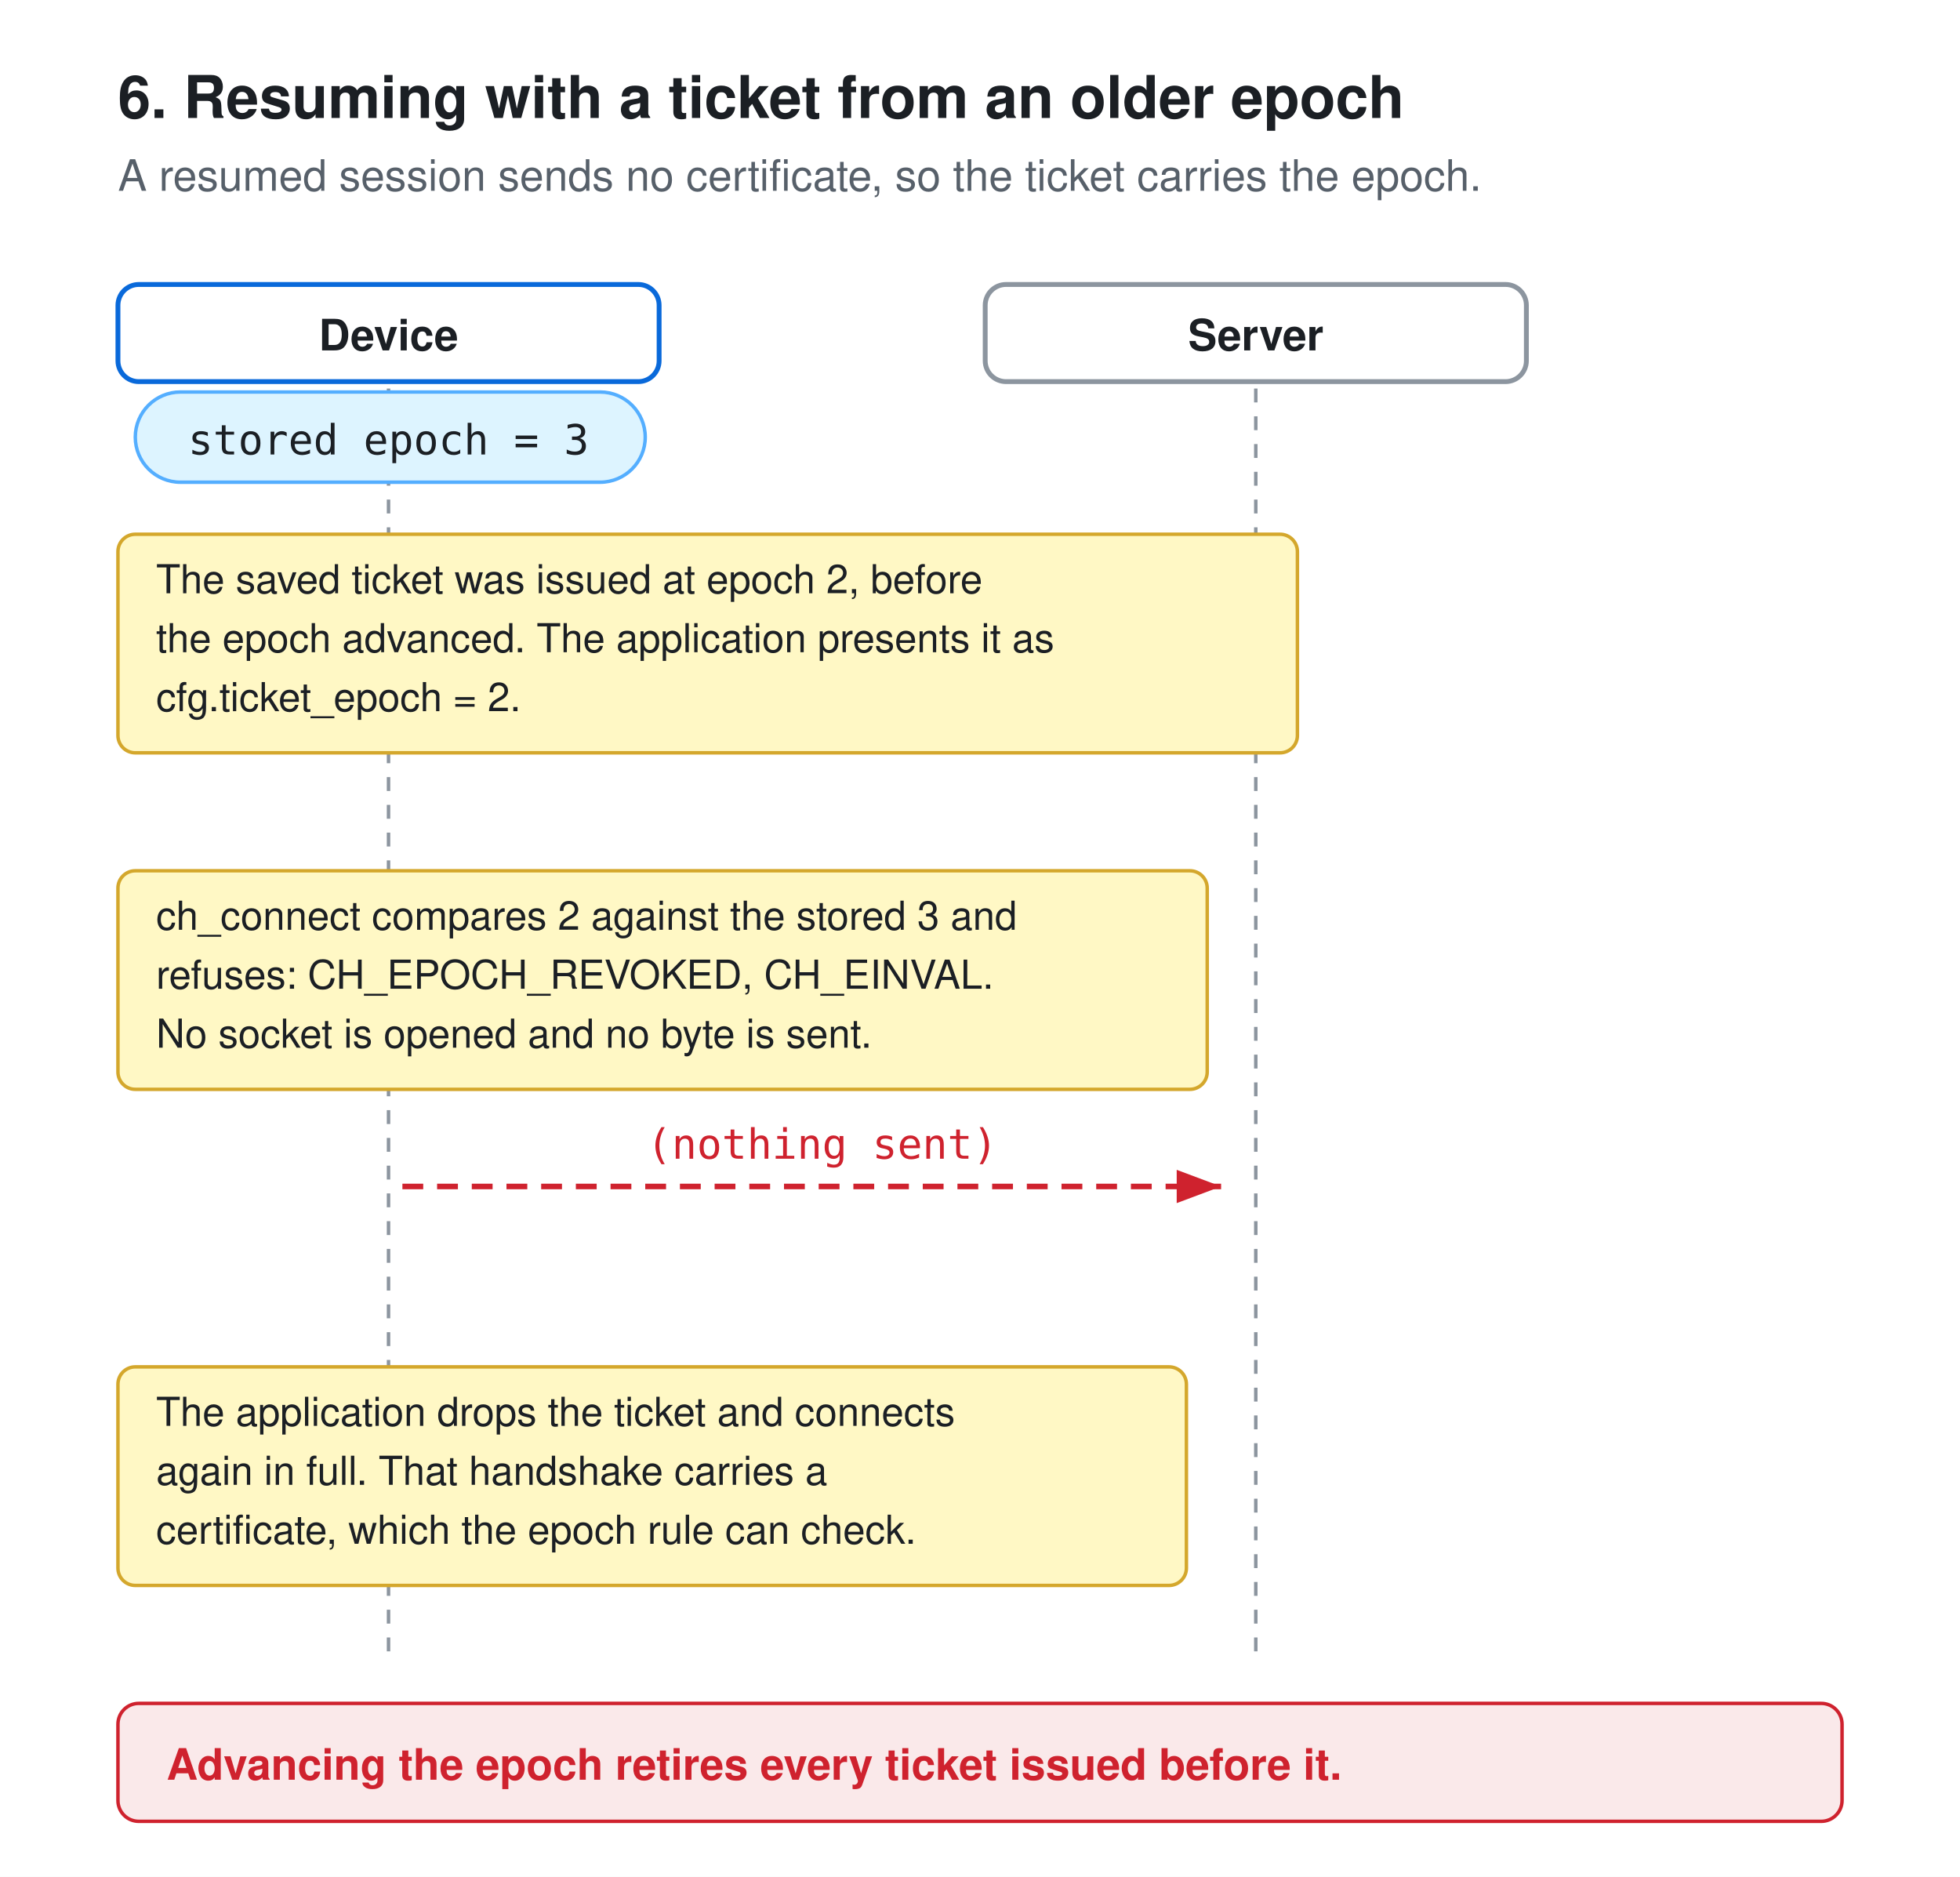
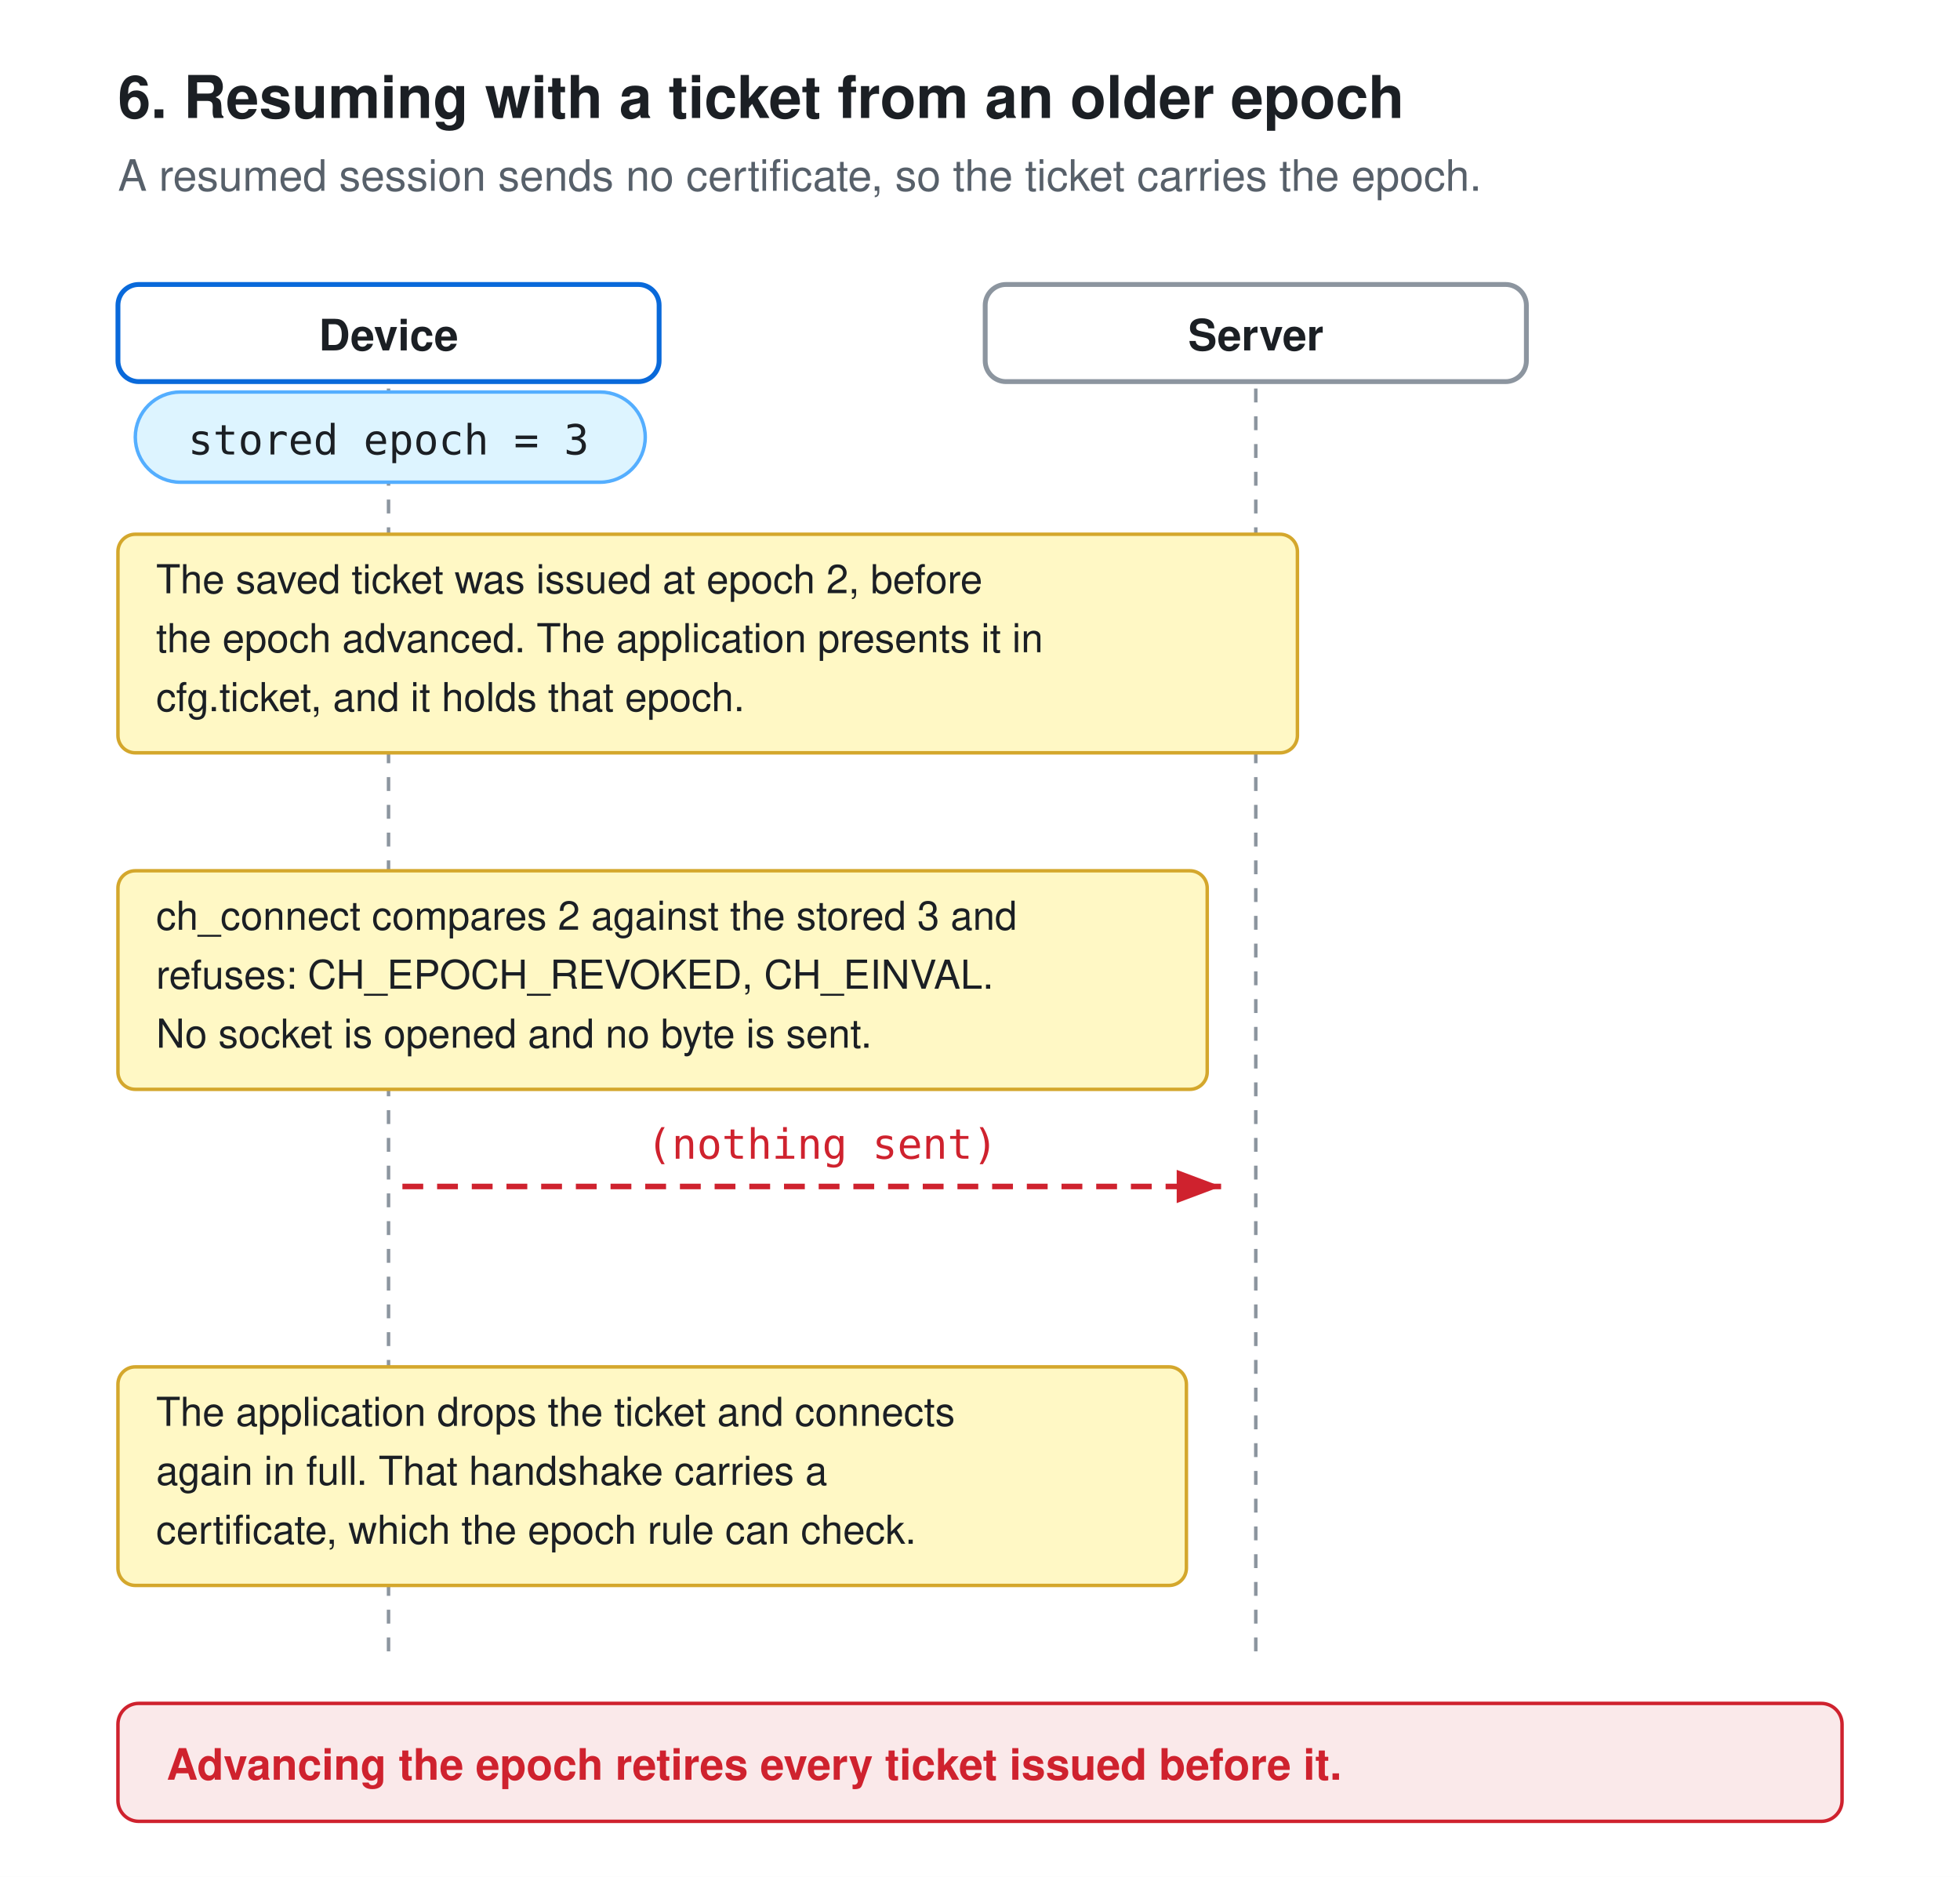
<svg xmlns="http://www.w3.org/2000/svg" width="565" height="541" viewBox="0 0 565 541" font-family="-apple-system, BlinkMacSystemFont, 'Segoe UI', Helvetica, Arial, sans-serif" role="img" aria-label="6. Resuming with a ticket from an older epoch">
  <rect width="565" height="541" fill="#ffffff" />
  <defs>
    <marker id="a" markerWidth="9" markerHeight="9" refX="8" refY="3" orient="auto">
      <path d="M0,0 L8,3 L0,6 z" fill="#1b1f24" />
    </marker>
    <marker id="ar" markerWidth="9" markerHeight="9" refX="8" refY="3" orient="auto">
      <path d="M0,0 L8,3 L0,6 z" fill="#cf222e" />
    </marker>
    <marker id="ag" markerWidth="9" markerHeight="9" refX="8" refY="3" orient="auto">
      <path d="M0,0 L8,3 L0,6 z" fill="#1a7f37" />
    </marker>
  </defs>
  <text x="34" y="34" font-size="17" font-weight="600" fill="#1b1f24">6. Resuming with a ticket from an older epoch</text>
  <text x="34" y="55" font-size="12.5" fill="#57606a">A resumed session sends no certificate, so the ticket carries the epoch.</text>
  <line x1="112" y1="112" x2="112" y2="479" stroke="#8c959f" stroke-width="1" stroke-dasharray="4 4" />
  <rect x="34" y="82" width="156" height="28" rx="6" fill="#ffffff" stroke="#0969da" stroke-width="1.4" />
  <text x="112" y="101" font-size="12.5" font-weight="600" text-anchor="middle" fill="#1b1f24">Device</text>
  <line x1="362" y1="112" x2="362" y2="479" stroke="#8c959f" stroke-width="1" stroke-dasharray="4 4" />
  <rect x="284" y="82" width="156" height="28" rx="6" fill="#ffffff" stroke="#8c959f" stroke-width="1.4" />
  <text x="362" y="101" font-size="12.5" font-weight="600" text-anchor="middle" fill="#1b1f24">Server</text>
  <rect x="39" y="113" width="147" height="26" rx="13" fill="#ddf4ff" stroke="#54aeff" />
  <text x="112" y="131" font-size="12" text-anchor="middle" fill="#1b1f24" font-family="ui-monospace, SFMono-Regular, Menlo, Consolas, monospace">stored epoch = 3</text>
  <rect x="34" y="154" width="340" height="63" rx="5" fill="#fff8c5" stroke="#d4a72c" />
  <text x="45" y="171" font-size="11.5" fill="#1b1f24">The saved ticket was issued at epoch 2, before</text>
-   <text x="45" y="188" font-size="11.5" fill="#1b1f24">the epoch advanced. The application presents it as</text>
-   <text x="45" y="205" font-size="11.5" fill="#1b1f24">cfg.ticket_epoch = 2.</text>
+   <text x="45" y="188" font-size="11.5" fill="#1b1f24">the epoch advanced. The application presents it in</text>
+   <text x="45" y="205" font-size="11.5" fill="#1b1f24">cfg.ticket, and it holds that epoch.</text>
  <rect x="34" y="251" width="314" height="63" rx="5" fill="#fff8c5" stroke="#d4a72c" />
  <text x="45" y="268" font-size="11.5" fill="#1b1f24">ch_connect compares 2 against the stored 3 and</text>
  <text x="45" y="285" font-size="11.5" fill="#1b1f24">refuses: CH_EPOCH_REVOKED, CH_EINVAL.</text>
  <text x="45" y="302" font-size="11.5" fill="#1b1f24">No socket is opened and no byte is sent.</text>
  <line x1="116" y1="342" x2="352" y2="342" stroke="#cf222e" stroke-width="1.6" marker-end="url(#ar)" stroke-dasharray="6 4" />
  <rect x="179" y="320" width="116" height="18" fill="#ffffff" />
  <text x="237" y="334" font-size="12" text-anchor="middle" fill="#cf222e" font-family="ui-monospace, SFMono-Regular, Menlo, Consolas, monospace">(nothing sent)</text>
  <rect x="34" y="394" width="308" height="63" rx="5" fill="#fff8c5" stroke="#d4a72c" />
  <text x="45" y="411" font-size="11.5" fill="#1b1f24">The application drops the ticket and connects</text>
  <text x="45" y="428" font-size="11.5" fill="#1b1f24">again in full. That handshake carries a</text>
  <text x="45" y="445" font-size="11.5" fill="#1b1f24">certificate, which the epoch rule can check.</text>
  <rect x="34" y="491" width="497" height="34" rx="6" fill="#cf222e" fill-opacity="0.10" stroke="#cf222e" />
  <text x="48" y="513" font-size="12.5" font-weight="600" fill="#cf222e">Advancing the epoch retires every ticket issued before it.</text>
</svg>
